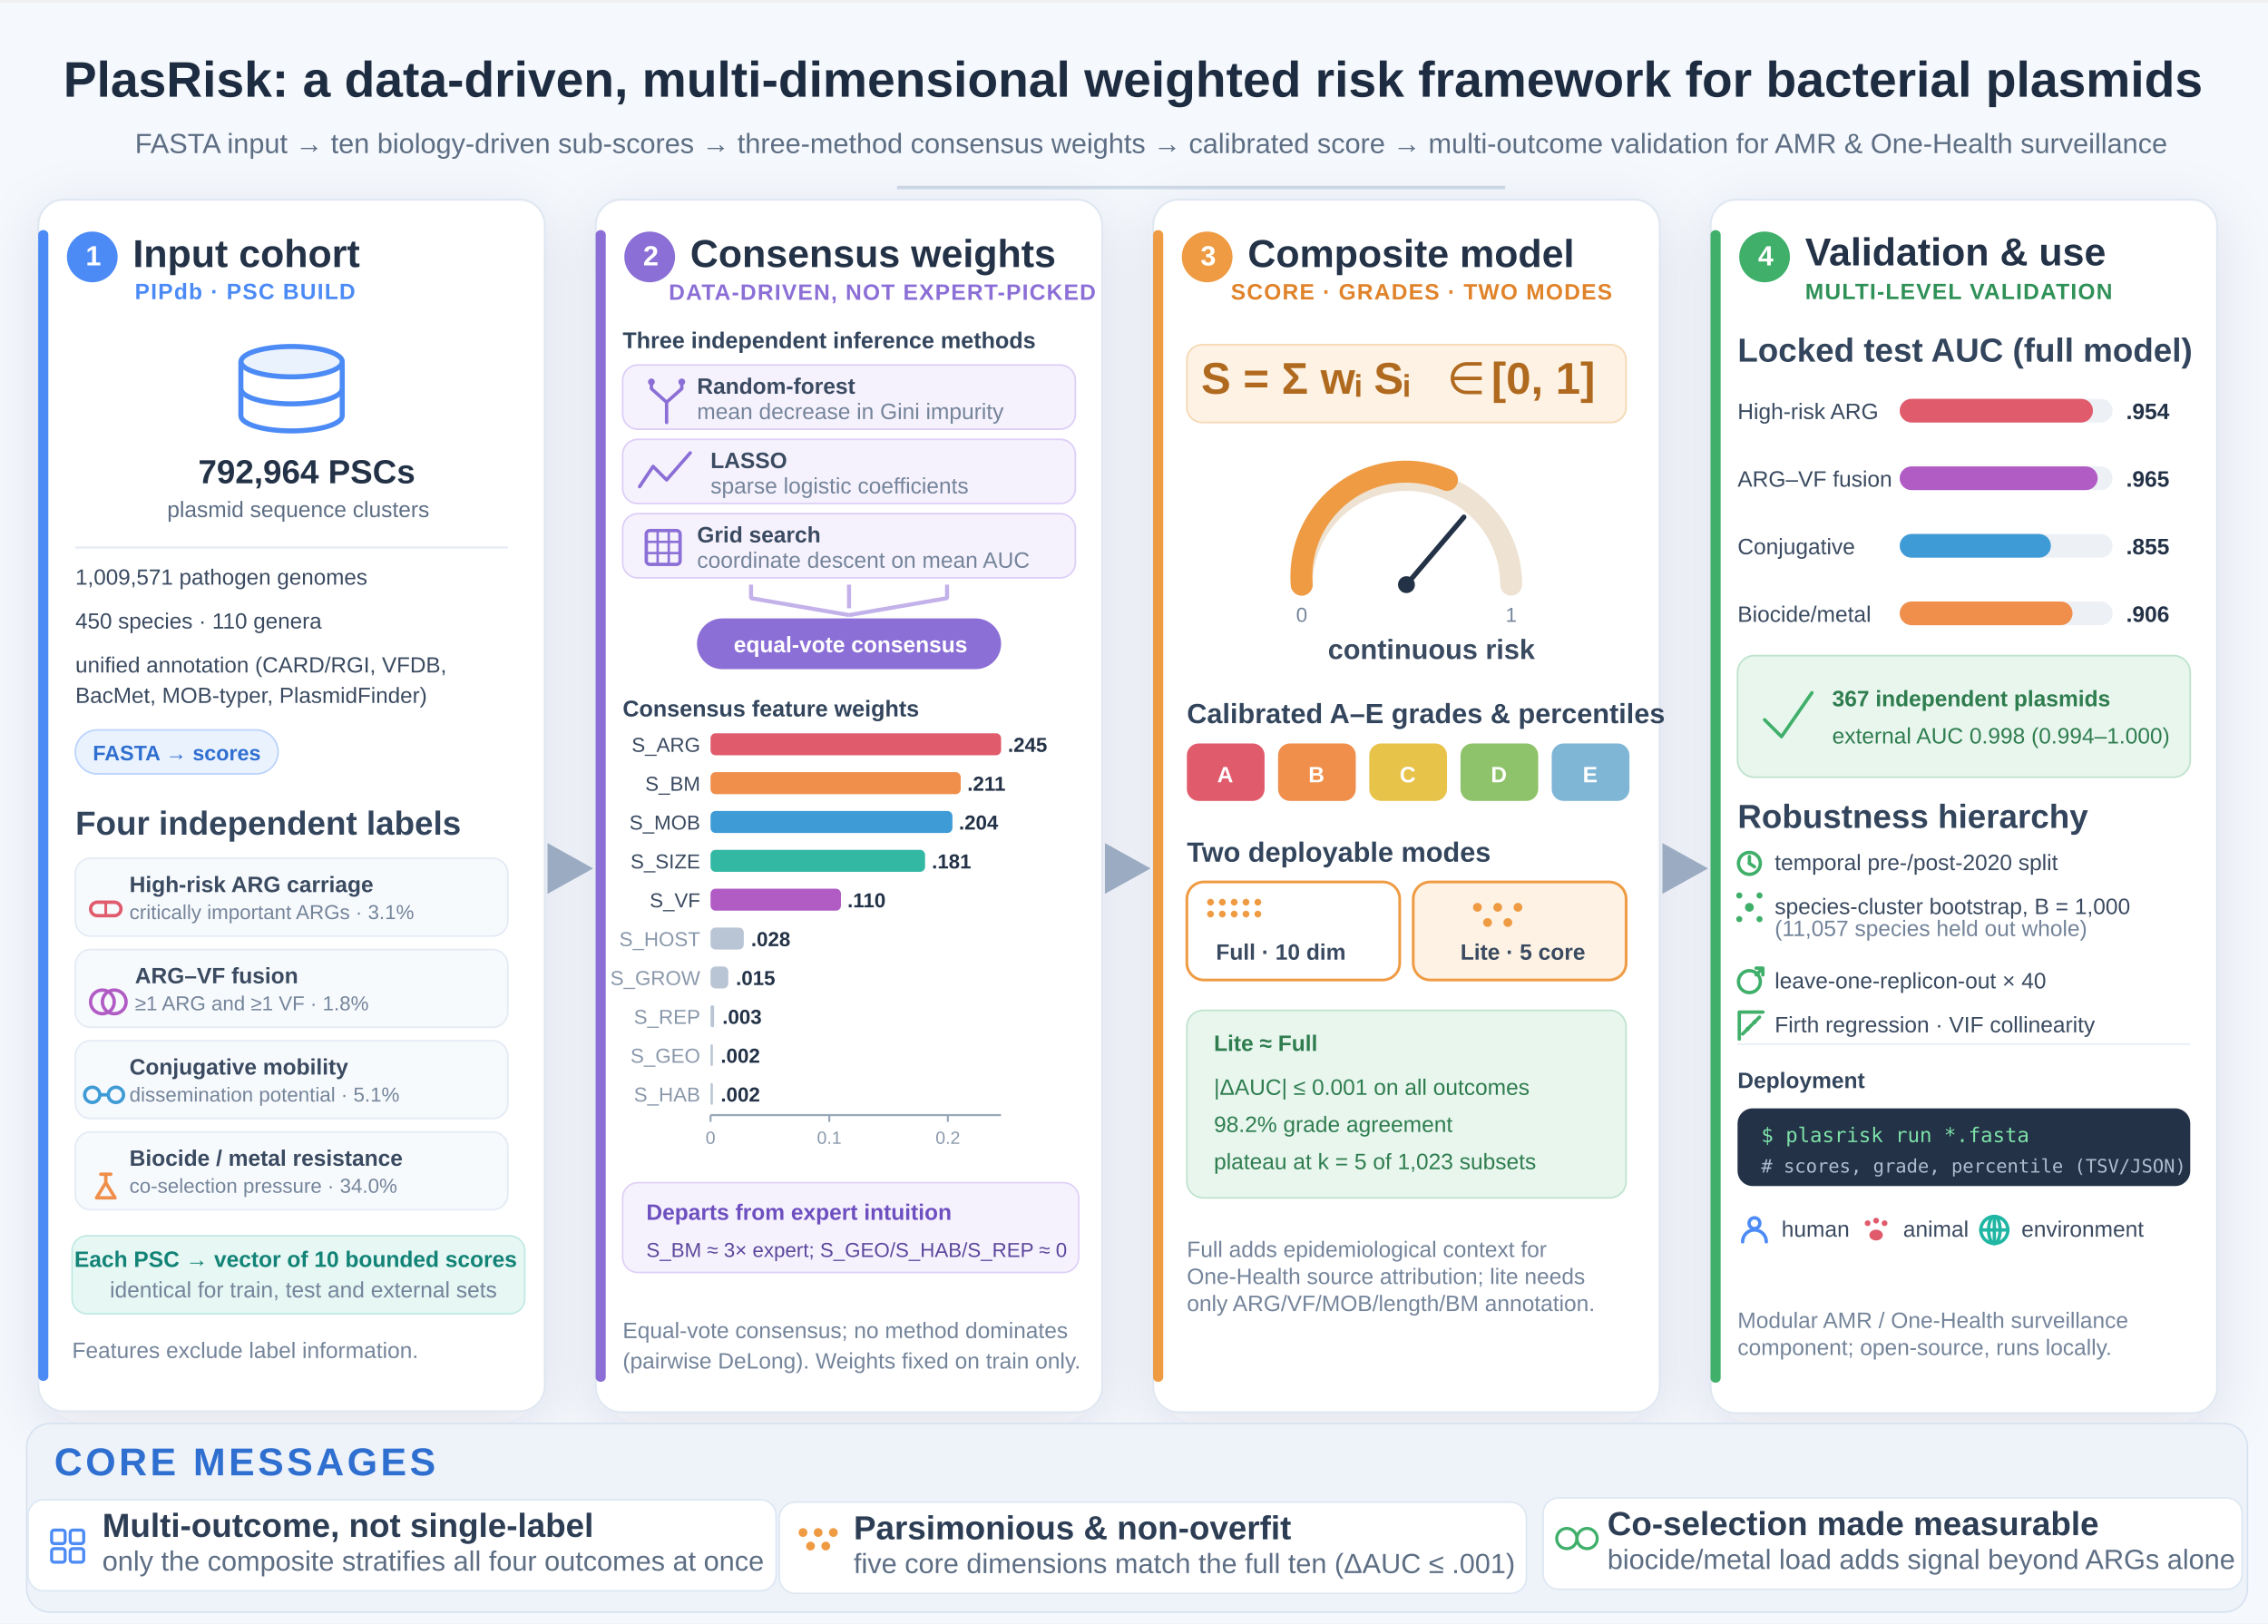
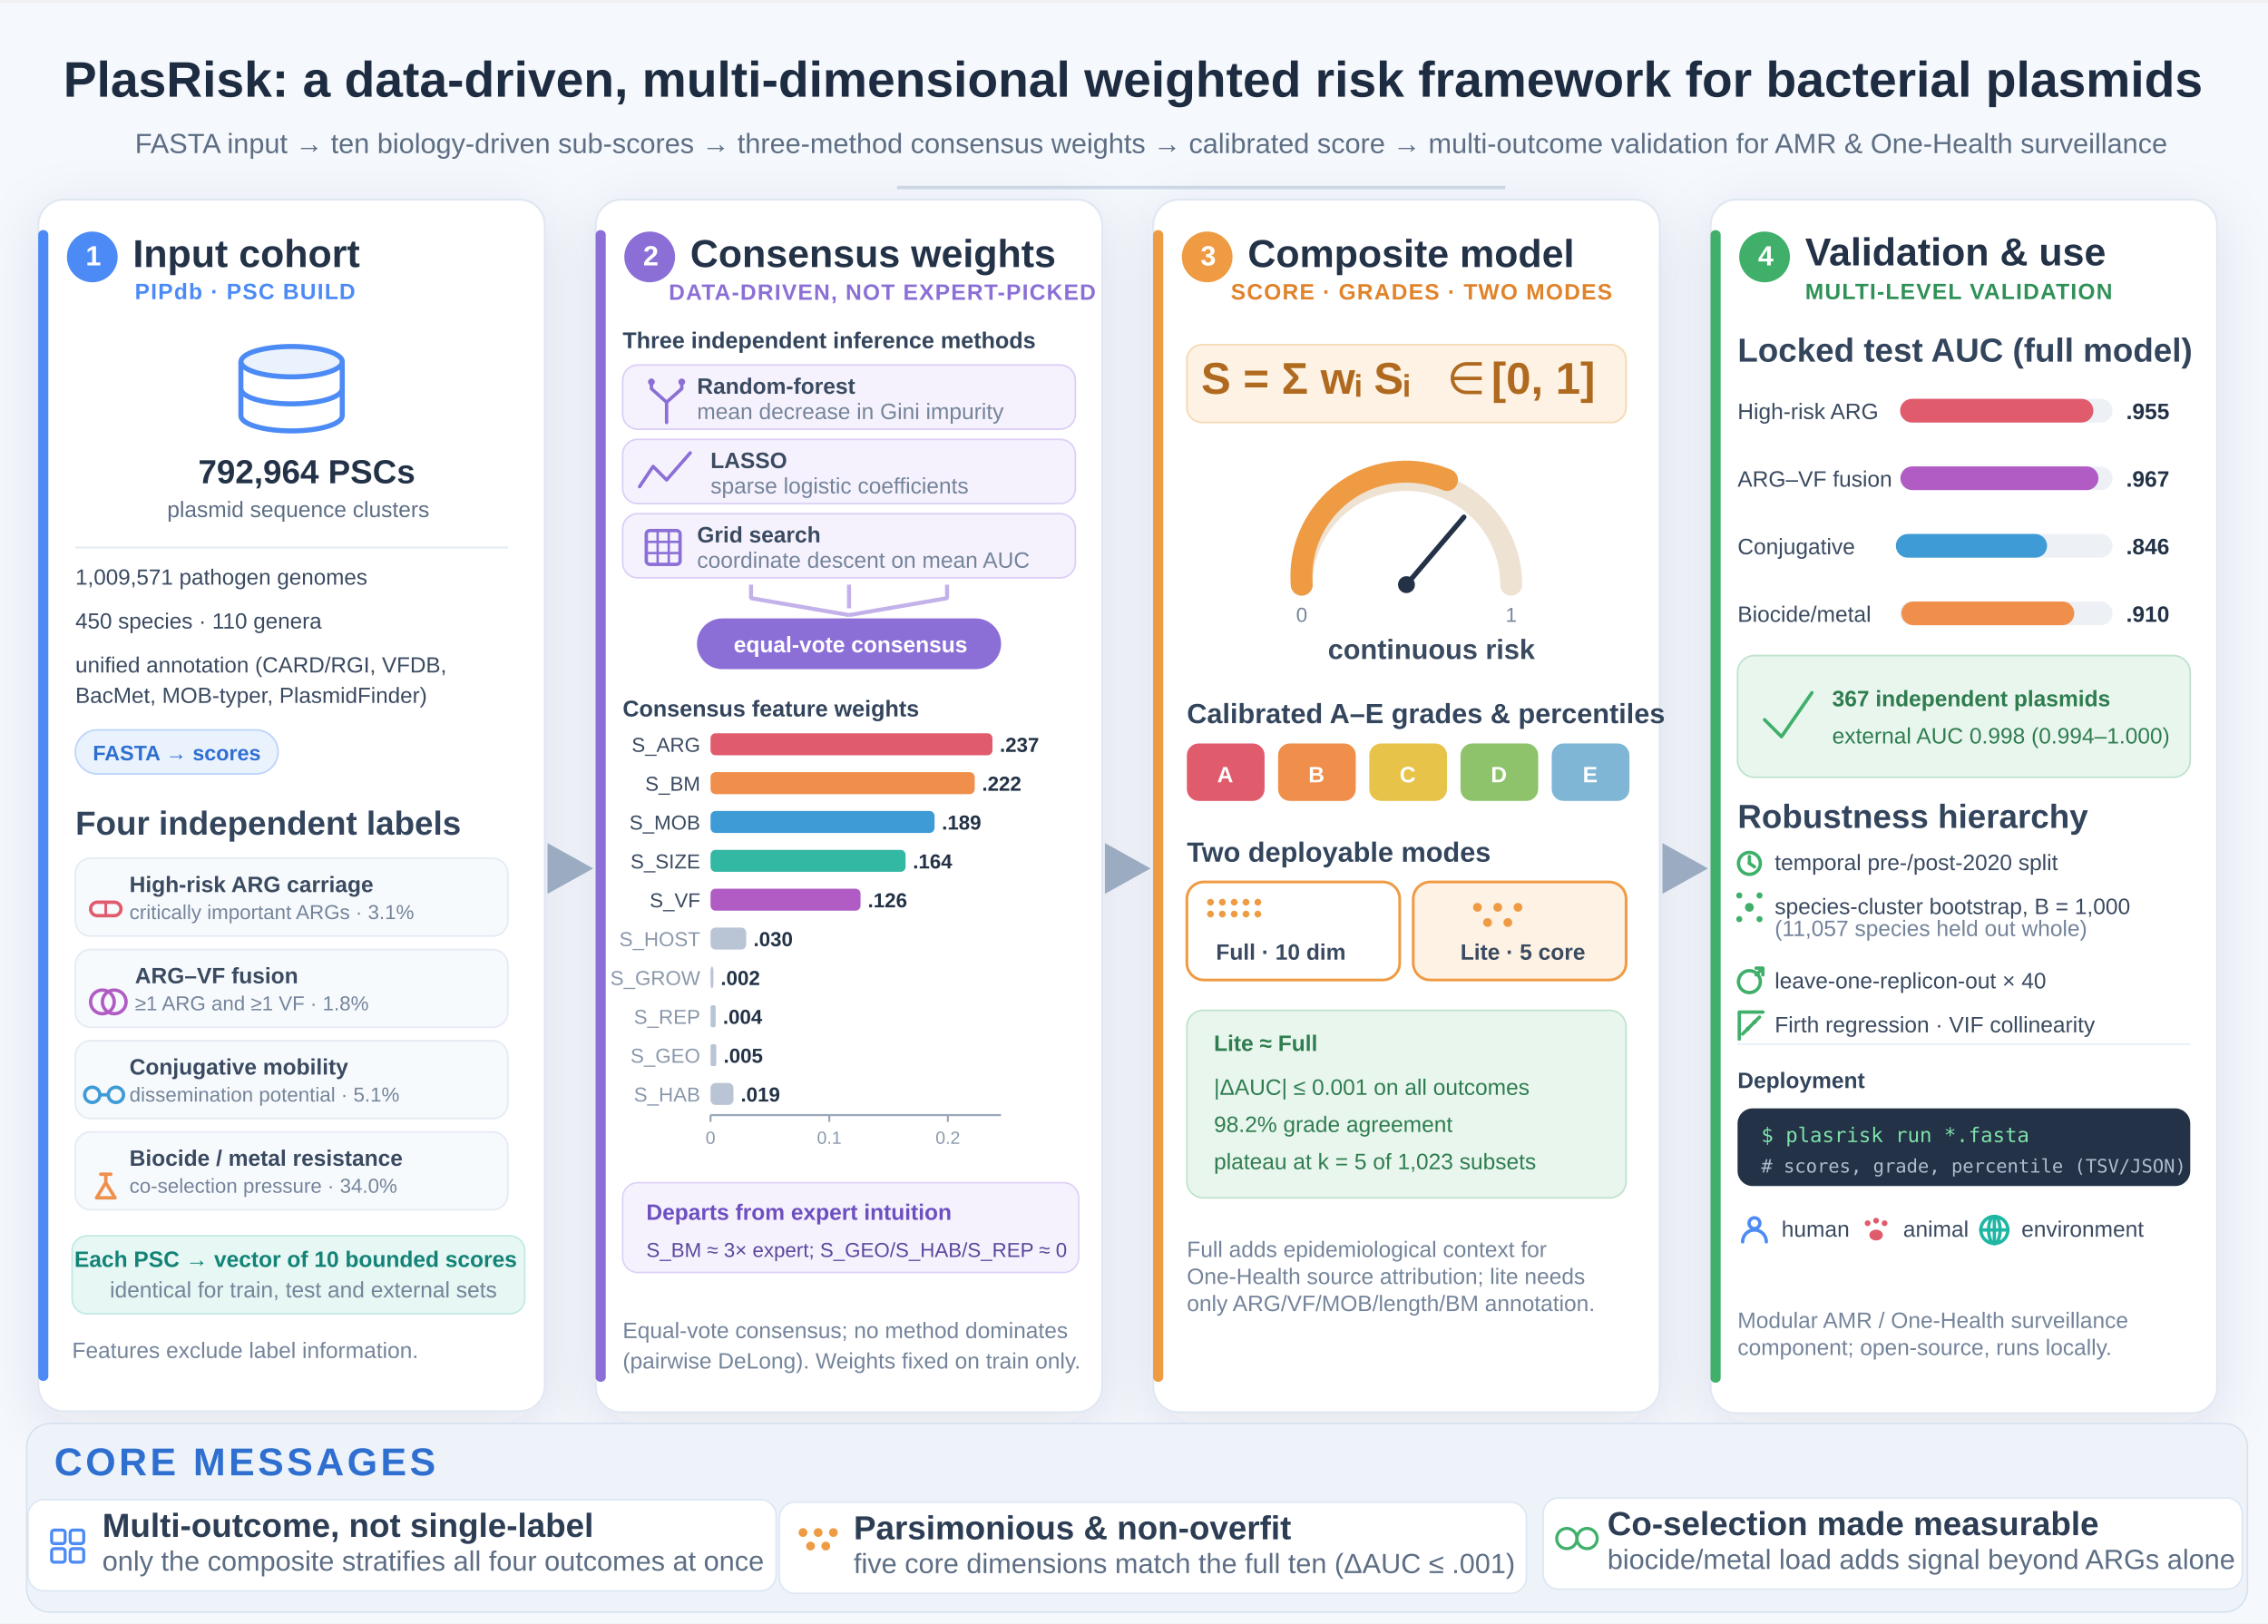
<svg xmlns="http://www.w3.org/2000/svg" id="_图层_1" data-name="图层_1" version="1.1" viewBox="0 0 407.77 291.87">
  <defs>
    <style>
      .st0, .st1, .st2, .st3, .st4, .st5, .st6, .st7, .st8, .st9, .st10, .st11, .st12, .st13, .st14, .st15, .st16, .st17, .st18, .st19, .st20, .st21, .st22, .st23, .st24, .st25, .st26, .st27, .st28, .st29, .st30, .st31, .st32, .st33, .st34, .st35, .st36 {
        isolation: isolate;
      }

      .st0, .st2, .st3, .st5, .st7, .st8, .st11, .st24, .st28, .st34, .st36 {
        font-family: ArialMT, Arial;
      }

      .st0, .st2, .st3, .st5, .st25, .st29 {
        font-size: 3.64px;
      }

      .st0, .st8, .st15, .st33, .st34 {
        fill: #3a4a60;
      }

      .st37, .st38, .st39, .st40, .st41, .st42, .st43, .st44, .st45, .st46, .st47, .st48, .st49, .st50, .st51, .st52, .st53, .st54, .st55, .st56, .st57, .st58, .st59, .st60, .st61, .st62, .st63, .st64, .st65, .st66, .st67, .st68 {
        stroke-miterlimit: 1.21;
      }

      .st37, .st38, .st39, .st41, .st42, .st46, .st69, .st70, .st48, .st71, .st72, .st51, .st73, .st52, .st74, .st75, .st53, .st55, .st56, .st58, .st59, .st61, .st62, .st76, .st77, .st64 {
        fill: none;
      }

      .st37, .st51 {
        stroke-width: .55px;
      }

      .st37, .st75 {
        stroke: #3faf6a;
      }

      .st1 {
        fill: #6d4fc0;
      }

      .st1, .st4, .st6, .st9, .st10, .st12, .st13, .st15, .st16, .st17, .st18, .st19, .st20, .st21, .st22, .st23, .st25, .st26, .st30, .st31, .st32, .st33, .st35, .st78 {
        font-family: Arial-BoldMT, Arial;
        font-weight: 700;
      }

      .st1, .st4, .st7, .st9, .st10, .st11, .st13, .st15, .st17, .st18, .st21, .st23, .st32, .st34, .st36 {
        font-size: 4px;
      }

      .st79 {
        font-family: AdobeSongStd-Light-GBpc-EUC-H, 'Adobe Song Std';
        font-weight: 300;
      }

      .st38 {
        stroke-width: .4px;
      }

      .st38, .st56, .st62 {
        stroke: #e1e8f2;
      }

      .st80 {
        fill: #8fc36b;
      }

      .st2 {
        fill: #5b479c;
      }

      .st39 {
        stroke: #eee2d2;
      }

      .st39, .st69, .st71, .st72, .st73, .st74, .st75, .st53, .st55, .st76, .st77 {
        stroke-linecap: round;
      }

      .st39, .st55 {
        stroke-width: 3.95px;
      }

      .st40 {
        stroke-width: .29px;
      }

      .st40, .st44, .st81, .st50, .st23, .st30, .st67 {
        fill: #fff;
      }

      .st40, .st44, .st67 {
        stroke: #dde7f2;
      }

      .st41, .st69 {
        stroke: #8b6fd6;
      }

      .st41, .st61 {
        stroke-width: .43px;
      }

      .st82 {
        filter: url(#soft3);
      }

      .st83 {
        fill: #ef8f4b;
      }

      .st3, .st7 {
        fill: #74849a;
      }

      .st84 {
        filter: url(#soft1);
      }

      .st85, .st10 {
        fill: #8b6fd6;
      }

      .st4, .st6, .st86, .st20, .st25 {
        fill: #233247;
      }

      .st5, .st24 {
        fill: #8a98ab;
      }

      .st87 {
        filter: url(#soft2);
      }

      .st42 {
        stroke: #9aa7b8;
        stroke-width: .36px;
      }

      .st6, .st19, .st26 {
        font-size: 6px;
      }

      .st43, .st50, .st52 {
        stroke-width: .49px;
      }

      .st43, .st50, .st55 {
        stroke: #ef9b43;
      }

      .st43, .st66 {
        fill: #fdf2e4;
      }

      .st44 {
        stroke-width: .28px;
      }

      .st45 {
        fill: #f7fafd;
        stroke: #e4ebf4;
      }

      .st45, .st46, .st49, .st60, .st66, .st68 {
        stroke-width: .3px;
      }

      .st8 {
        font-size: 3.95px;
      }

      .st46, .st61 {
        stroke: #e9eef6;
      }

      .st69, .st71, .st72, .st73, .st74, .st75, .st59, .st76, .st77, .st64 {
        stroke-width: .61px;
      }

      .st69, .st71, .st72, .st73, .st74, .st75, .st76, .st77 {
        stroke-linejoin: round;
      }

      .st9, .st10 {
        letter-spacing: .05em;
      }

      .st9, .st88 {
        fill: #4c8bf5;
      }

      .st11, .st28 {
        fill: #5d6e84;
      }

      .st89 {
        fill: #b05cc4;
      }

      .st12 {
        font-size: 3.8px;
      }

      .st12, .st35 {
        fill: #2f6fd0;
      }

      .st13, .st36 {
        fill: #2f7d4f;
      }

      .st90 {
        fill: #33b8a4;
      }

      .st47 {
        fill: #eef3fa;
        stroke: #d6e1ef;
        stroke-width: .26px;
      }

      .st14 {
        fill: #b06a1f;
        font-size: 8px;
      }

      .st48, .st51, .st74, .st63 {
        stroke: #4c8bf5;
      }

      .st48, .st53, .st63 {
        stroke-width: .91px;
      }

      .st91 {
        fill: #9aabc2;
      }

      .st49, .st57 {
        fill: #f6f2fd;
        stroke: #ddcff7;
      }

      .st71 {
        stroke: #ef8f4b;
      }

      .st16 {
        font-size: 4.1px;
      }

      .st16, .st19, .st21, .st31 {
        fill: #33455c;
      }

      .st72 {
        stroke: #b05cc4;
      }

      .st17 {
        fill: #2f9157;
      }

      .st17, .st18 {
        letter-spacing: .05em;
      }

      .st18 {
        fill: #e0832a;
      }

      .st20, .st35 {
        font-size: 7px;
      }

      .st22 {
        fill: #1d2c40;
        font-size: 9px;
        letter-spacing: 0em;
      }

      .st73 {
        stroke: #1fb6a3;
      }

      .st52, .st77 {
        stroke: #e05b6c;
      }

      .st92 {
        filter: url(#soft);
      }

      .st53 {
        stroke: #233247;
      }

      .st54 {
        fill: #e6f7f4;
        stroke: #bfe8e1;
        stroke-width: .27px;
      }

      .st24 {
        font-size: 3.19px;
      }

      .st93 {
        fill: #ef9b43;
      }

      .st56 {
        stroke-width: .4px;
      }

      .st26 {
        fill: #2c3d54;
      }

      .st57 {
        stroke-width: .27px;
      }

      .st94 {
        fill: #e05b6c;
      }

      .st58 {
        stroke: #c3b1ea;
        stroke-width: .73px;
      }

      .st59, .st76 {
        stroke: #3f9bd6;
      }

      .st27 {
        fill: #aebccf;
        font-size: 3.34px;
      }

      .st27, .st29 {
        font-family: Consolas, Consolas;
      }

      .st60, .st65 {
        fill: #e8f6ee;
        stroke: #bfe3cd;
      }

      .st28, .st30, .st31, .st33 {
        font-size: 5px;
      }

      .st95 {
        fill: #3f9bd6;
      }

      .st62 {
        stroke-width: .4px;
      }

      .st96 {
        fill: #b9c5d4;
      }

      .st97 {
        fill: #3faf6a;
      }

      .st98 {
        fill: #edf1f6;
      }

      .st29 {
        fill: #7ee2a8;
      }

      .st99 {
        fill: #7fb6d6;
      }

      .st100 {
        fill: #e8c34a;
      }

      .st63, .st68 {
        fill: #eaf2fe;
      }

      .st64 {
        stroke: #cfdae8;
      }

      .st32 {
        fill: #128376;
      }

      .st101 {
        fill: #f5f8fc;
      }

      .st65 {
        stroke-width: .29px;
      }

      .st66 {
        stroke: #f6d9b4;
      }

      .st35 {
        letter-spacing: .08em;
      }

      .st67 {
        stroke-width: .29px;
      }

      .st68 {
        stroke: #bcd4fb;
      }
    </style>
    <filter id="soft" x="-20%" y="-20%" width="140%" height="140%">
      <feDropShadow dx="0" dy="2.4" flood-color="#2b4060" flood-opacity="0.10" stdDeviation="5" />
    </filter>
    <filter id="soft1" data-name="soft" x="-20%" y="-20%" width="140%" height="140%">
      <feDropShadow dx="0" dy="2.4" flood-color="#2b4060" flood-opacity="0.10" stdDeviation="5" />
    </filter>
    <filter id="soft2" data-name="soft" x="-20%" y="-20%" width="140%" height="140%">
      <feDropShadow dx="0" dy="2.4" flood-color="#2b4060" flood-opacity="0.10" stdDeviation="5" />
    </filter>
    <filter id="soft3" data-name="soft" x="-20%" y="-20%" width="140%" height="140%">
      <feDropShadow dx="0" dy="2.4" flood-color="#2b4060" flood-opacity="0.10" stdDeviation="5" />
    </filter>
  </defs>
  <rect class="st101" x="-.05" y=".51" width="407.82" height="291.36" />
  <g id="header">
    <text class="st22" transform="translate(11.38 17.39)">
      <tspan x="0" y="0">PlasRisk: a data-driven, multi-dimensional weighted risk framework for bacterial plasmids</tspan>
    </text>
    <text class="st28" transform="translate(24.27 27.52)">
      <tspan x="0" y="0">FASTA input → ten biology-driven sub-scores → three-method consensus weights → calibrated score → multi-outcome validation for AMR &amp; One-Health surveillance</tspan>
    </text>
    <line class="st64" x1="161.29" y1="33.71" x2="270.62" y2="33.71" />
  </g>
  <g id="card1-input">
    <g class="st92">
      <rect class="st81" x="6.87" y="35.86" width="91.11" height="217.89" rx="4.62" ry="4.62" />
      <rect class="st56" x="6.87" y="35.86" width="91.11" height="217.89" rx="4.62" ry="4.62" />
    </g>
    <path class="st88" d="M7.78,41.36h0c.5,0,.91.37.91.83v205.24c0,.46-.41.83-.91.83h0c-.5,0-.91-.37-.91-.83V42.19c0-.46.41-.83.91-.83Z" />
    <circle class="st88" cx="16.59" cy="46.19" r="4.56" />
    <text class="st30" transform="translate(15.4 47.71)">
      <tspan x="0" y="0">1</tspan>
    </text>
    <text class="st20" transform="translate(23.88 48.01)">
      <tspan x="0" y="0">Input cohort</tspan>
    </text>
    <text class="st9" transform="translate(24.24 53.78)">
      <tspan x="0" y="0">PIPdb · PSC BUILD</tspan>
    </text>
    <g>
      <ellipse class="st63" cx="52.43" cy="65.02" rx="9.11" ry="2.73" />
      <path class="st48" d="M43.31,65.02v9.72c0,1.51,4.08,2.73,9.11,2.73s9.11-1.22,9.11-2.73v-9.72" />
      <path class="st48" d="M43.31,69.88c0,1.51,4.08,2.73,9.11,2.73s9.11-1.22,9.11-2.73" />
    </g>
    <text class="st6" transform="translate(35.63 86.88)">
      <tspan x="0" y="0">792,964 PSCs</tspan>
    </text>
    <text class="st11" transform="translate(30.06 92.96)">
      <tspan x="0" y="0">plasmid sequence clusters</tspan>
    </text>
    <line class="st61" x1="13.55" y1="98.42" x2="91.3" y2="98.42" />
    <g>
      <text class="st8" transform="translate(13.55 105.11)">
        <tspan x="0" y="0">1,009,571 pathogen genomes</tspan>
      </text>
      <text class="st8" transform="translate(13.55 113)">
        <tspan x="0" y="0">450 species · 110 genera</tspan>
      </text>
      <text class="st8" transform="translate(13.55 120.9)">
        <tspan x="0" y="0">unified annotation (CARD/RGI, VFDB,</tspan>
      </text>
      <text class="st8" transform="translate(13.55 126.37)">
        <tspan x="0" y="0">BacMet, MOB-typer, PlasmidFinder)</tspan>
      </text>
    </g>
    <path class="st68" d="M17.5,131.23h28.55c2.18,0,3.95,1.77,3.95,3.95h0c0,2.18-1.77,3.95-3.95,3.95h-28.55c-2.18,0-3.95-1.77-3.95-3.95h0c0-2.18,1.77-3.95,3.95-3.95Z" />
    <text class="st12" transform="translate(16.69 136.69)">
      <tspan x="0" y="0">FASTA → scores</tspan>
    </text>
    <text class="st19" transform="translate(13.55 150.06)">
      <tspan x="0" y="0">Four independent labels</tspan>
    </text>
    <g id="labels">
      <g>
        <rect class="st45" x="13.55" y="154.31" width="77.75" height="13.97" rx="2.73" ry="2.73" />
        <g>
          <path class="st77" d="M17.5,162.2h3.04c.67,0,1.21.54,1.21,1.21h0c0,.67-.54,1.21-1.21,1.21h-3.04c-.67,0-1.21-.54-1.21-1.21h0c0-.67.54-1.21,1.21-1.21Z" />
          <line class="st52" x1="19.02" y1="162.2" x2="19.02" y2="164.63" />
        </g>
        <text class="st15" transform="translate(23.27 160.38)">
          <tspan x="0" y="0">High-risk ARG carriage</tspan>
        </text>
        <text class="st3" transform="translate(23.27 165.24)">
          <tspan x="0" y="0">critically important ARGs · 3.1%</tspan>
        </text>
      </g>
      <g>
        <rect class="st45" x="13.55" y="170.71" width="77.75" height="13.97" rx="2.73" ry="2.73" />
        <g>
          <circle class="st72" cx="18.41" cy="180.12" r="2.13" />
          <circle class="st72" cx="20.54" cy="180.12" r="2.13" />
        </g>
        <text class="st15" transform="translate(24.27 176.78)">
          <tspan x="0" y="0">ARG–VF fusion</tspan>
        </text>
        <text class="st3" transform="translate(24.27 181.64)">
          <tspan x="0" y="0">≥1 ARG and ≥1 VF · 1.8%</tspan>
        </text>
      </g>
      <g>
        <rect class="st45" x="13.55" y="187.11" width="77.75" height="13.97" rx="2.73" ry="2.73" />
        <g>
          <circle class="st76" cx="16.59" cy="196.83" r="1.37" />
          <circle class="st76" cx="20.84" cy="196.83" r="1.37" />
          <line class="st59" x1="17.95" y1="196.83" x2="19.47" y2="196.83" />
        </g>
        <text class="st15" transform="translate(23.27 193.18)">
          <tspan x="0" y="0">Conjugative mobility</tspan>
        </text>
        <text class="st3" transform="translate(23.27 198.04)">
          <tspan x="0" y="0">dissemination potential · 5.1%</tspan>
        </text>
      </g>
      <g>
        <rect class="st45" x="13.55" y="203.51" width="77.75" height="13.97" rx="2.73" ry="2.73" />
        <path class="st71" d="M18.11,211.1h1.82M19.02,211.1v1.52l-1.67,2.73h3.34l-1.67-2.73v-1.52" />
        <text class="st15" transform="translate(23.27 209.58)">
          <tspan x="0" y="0">Biocide / metal resistance</tspan>
        </text>
        <text class="st3" transform="translate(23.27 214.44)">
          <tspan x="0" y="0">co-selection pressure · 34.0%</tspan>
        </text>
      </g>
    </g>
    <text class="st7" transform="translate(12.96 244.14)">
      <tspan x="0" y="0">Features exclude label information.</tspan>
    </text>
  </g>
  <g>
    <rect class="st54" x="12.96" y="222.17" width="81.39" height="14.03" rx="2.71" ry="2.71" />
    <text class="st32" transform="translate(13.37 227.76)">
      <tspan x="0" y="0">Each PSC → vector of 10 bounded scores</tspan>
    </text>
    <text class="st7" transform="translate(19.75 233.25)">
      <tspan x="0" y="0">identical for train, test and external sets</tspan>
    </text>
  </g>
  <g id="card3-weights">
    <g class="st84">
      <rect class="st81" x="107.09" y="35.86" width="91.11" height="218.06" rx="4.63" ry="4.63" />
      <rect class="st62" x="107.09" y="35.86" width="91.11" height="218.06" rx="4.63" ry="4.63" />
    </g>
    <path class="st85" d="M108,41.37h0c.5,0,.91.37.91.83v205.4c0,.46-.41.83-.91.83h0c-.5,0-.91-.37-.91-.83V42.19c0-.46.41-.83.91-.83Z" />
    <circle class="st85" cx="116.81" cy="46.19" r="4.56" />
    <text class="st30" transform="translate(115.63 47.71)">
      <tspan x="0" y="0">2</tspan>
    </text>
    <text class="st20" transform="translate(124.1 48.01)">
      <tspan x="0" y="0">Consensus weights</tspan>
    </text>
    <text class="st10" transform="translate(120.24 53.9)">
      <tspan x="0" y="0">DATA-DRIVEN, NOT EXPERT-PICKED</tspan>
    </text>
    <text class="st16" transform="translate(111.95 62.59)">
      <tspan x="0" y="0">Three independent inference methods</tspan>
    </text>
    <g id="methods">
      <g>
        <rect class="st49" x="111.95" y="65.62" width="81.39" height="11.54" rx="2.73" ry="2.73" />
        <g>
          <path class="st69" d="M119.85,75.95v-3.64M119.85,72.31l-2.73-2.43M119.85,72.31l2.73-2.43M117.12,69.88v-1.21M122.58,69.88v-1.21" />
          <circle class="st85" cx="117.12" cy="68.66" r=".61" />
          <circle class="st85" cx="122.58" cy="68.66" r=".61" />
        </g>
        <text class="st15" transform="translate(125.32 70.79)">
          <tspan x="0" y="0">Random-forest</tspan>
        </text>
        <text class="st7" transform="translate(125.32 75.34)">
          <tspan x="0" y="0">mean decrease in Gini impurity</tspan>
        </text>
      </g>
      <g>
        <rect class="st49" x="111.95" y="78.99" width="81.39" height="11.54" rx="2.73" ry="2.73" />
        <path class="st69" d="M114.99,87.49l2.43-3.64,2.43,2.43,4.25-4.86" />
        <text class="st15" transform="translate(127.75 84.15)">
          <tspan x="0" y="0">LASSO</tspan>
        </text>
        <text class="st7" transform="translate(127.75 88.71)">
          <tspan x="0" y="0">sparse logistic coefficients</tspan>
        </text>
      </g>
      <g>
        <rect class="st49" x="111.95" y="92.35" width="81.39" height="11.54" rx="2.73" ry="2.73" />
        <g>
          <rect class="st69" x="116.2" y="95.39" width="6.07" height="6.07" rx=".61" ry=".61" />
          <line class="st41" x1="118.24" y1="95.39" x2="118.24" y2="101.46" />
          <line class="st41" x1="120.24" y1="95.39" x2="120.24" y2="101.46" />
          <line class="st41" x1="116.2" y1="97.42" x2="122.28" y2="97.42" />
          <line class="st41" x1="116.2" y1="99.43" x2="122.28" y2="99.43" />
        </g>
        <text class="st15" transform="translate(125.32 97.51)">
          <tspan x="0" y="0">Grid search</tspan>
        </text>
        <text class="st7" transform="translate(125.32 102.07)">
          <tspan x="0" y="0">coordinate descent on mean AUC</tspan>
        </text>
      </g>
    </g>
    <path class="st58" d="M152.65,105.11v4.25M135.03,105.11v2.43l17.62,3.04M170.27,105.11v2.43l-17.62,3.04" />
    <path class="st85" d="M129.87,111.18h45.56c2.52,0,4.56,2.04,4.56,4.56h0c0,2.52-2.04,4.56-4.56,4.56h-45.56c-2.52,0-4.56-2.04-4.56-4.56h0c0-2.52,2.04-4.56,4.56-4.56Z" />
    <text class="st23" transform="translate(131.92 117.26)">
      <tspan x="0" y="0">equal-vote consensus</tspan>
    </text>
    <text class="st16" transform="translate(111.95 128.8)">
      <tspan x="0" y="0">Consensus feature weights</tspan>
    </text>
    <g id="weight-bars">
      <g>
        <text class="st0" transform="translate(113.57 135.17)">
          <tspan x="0" y="0">S_ARG</tspan>
        </text>
-         <rect class="st94" x="127.75" y="131.83" width="52.24" height="3.95" rx=".91" ry=".91" />
-         <text class="st25" transform="translate(181.2 135.17)">
-           <tspan x="0" y="0">.245</tspan>
+         <rect class="st94" x="127.75" y="131.83" width="50.69" height="3.95" rx=".91" ry=".91" />
+         <text class="st25" transform="translate(179.74 135.17)">
+           <tspan x="0" y="0">.237</tspan>
        </text>
      </g>
      <g>
        <text class="st0" transform="translate(116 142.16)">
          <tspan x="0" y="0">S_BM</tspan>
        </text>
-         <rect class="st83" x="127.75" y="138.82" width="44.98" height="3.95" rx=".91" ry=".91" />
-         <text class="st25" transform="translate(173.91 142.16)">
-           <tspan x="0" y="0">.211</tspan>
+         <rect class="st83" x="127.75" y="138.82" width="47.5" height="3.95" rx=".91" ry=".91" />
+         <text class="st25" transform="translate(176.55 142.16)">
+           <tspan x="0" y="0">.222</tspan>
        </text>
      </g>
      <g>
        <text class="st0" transform="translate(113.16 149.14)">
          <tspan x="0" y="0">S_MOB</tspan>
        </text>
-         <rect class="st95" x="127.75" y="145.8" width="43.49" height="3.95" rx=".91" ry=".91" />
-         <text class="st25" transform="translate(172.39 149.14)">
-           <tspan x="0" y="0">.204</tspan>
+         <rect class="st95" x="127.75" y="145.8" width="40.28" height="3.95" rx=".91" ry=".91" />
+         <text class="st25" transform="translate(169.33 149.14)">
+           <tspan x="0" y="0">.189</tspan>
        </text>
      </g>
      <g>
        <text class="st0" transform="translate(113.36 156.13)">
          <tspan x="0" y="0">S_SIZE</tspan>
        </text>
-         <rect class="st90" x="127.75" y="152.79" width="38.57" height="3.95" rx=".91" ry=".91" />
-         <text class="st25" transform="translate(167.53 156.13)">
-           <tspan x="0" y="0">.181</tspan>
+         <rect class="st90" x="127.75" y="152.79" width="35.07" height="3.95" rx=".91" ry=".91" />
+         <text class="st25" transform="translate(164.12 156.13)">
+           <tspan x="0" y="0">.164</tspan>
        </text>
      </g>
      <g>
        <text class="st0" transform="translate(116.81 163.12)">
          <tspan x="0" y="0">S_VF</tspan>
        </text>
-         <rect class="st89" x="127.75" y="159.77" width="23.45" height="3.95" rx=".91" ry=".91" />
-         <text class="st25" transform="translate(152.35 163.12)">
-           <tspan x="0" y="0">.110</tspan>
+         <rect class="st89" x="127.75" y="159.77" width="26.97" height="3.95" rx=".91" ry=".91" />
+         <text class="st25" transform="translate(156.02 163.12)">
+           <tspan x="0" y="0">.126</tspan>
        </text>
      </g>
      <g>
        <text class="st5" transform="translate(111.34 170.1)">
          <tspan x="0" y="0">S_HOST</tspan>
        </text>
-         <rect class="st96" x="127.75" y="166.76" width="5.98" height="3.95" rx=".91" ry=".91" />
-         <text class="st25" transform="translate(135.03 170.1)">
-           <tspan x="0" y="0">.028</tspan>
+         <rect class="st96" x="127.75" y="166.76" width="6.41" height="3.95" rx=".91" ry=".91" />
+         <text class="st25" transform="translate(135.46 170.1)">
+           <tspan x="0" y="0">.030</tspan>
        </text>
      </g>
      <g>
        <text class="st5" transform="translate(109.72 177.09)">
          <tspan x="0" y="0">S_GROW</tspan>
        </text>
-         <rect class="st96" x="127.75" y="173.75" width="3.19" height="3.95" rx=".91" ry=".91" />
-         <text class="st25" transform="translate(132.3 177.09)">
-           <tspan x="0" y="0">.015</tspan>
+         <rect class="st96" x="127.75" y="173.75" width="0.52" height="3.95" rx=".91" ry=".91" />
+         <text class="st25" transform="translate(129.57 177.09)">
+           <tspan x="0" y="0">.002</tspan>
        </text>
      </g>
      <g>
        <text class="st5" transform="translate(113.97 184.07)">
          <tspan x="0" y="0">S_REP</tspan>
        </text>
-         <rect class="st96" x="127.75" y="180.73" width=".64" height="3.95" rx=".3" ry=".3" />
-         <text class="st25" transform="translate(129.87 184.07)">
-           <tspan x="0" y="0">.003</tspan>
+         <rect class="st96" x="127.75" y="180.73" width="0.92" height="3.95" rx=".3" ry=".3" />
+         <text class="st25" transform="translate(129.97 184.07)">
+           <tspan x="0" y="0">.004</tspan>
        </text>
      </g>
      <g>
        <text class="st5" transform="translate(113.36 191.06)">
          <tspan x="0" y="0">S_GEO</tspan>
        </text>
-         <path class="st96" d="M127.96,187.72h0c.12,0,.21.14.21.3v3.34c0,.17-.1.3-.21.3h0c-.12,0-.21-.14-.21-.3v-3.34c0-.17.1-.3.21-.3Z" />
-         <text class="st25" transform="translate(129.57 191.06)">
-           <tspan x="0" y="0">.002</tspan>
+         <rect class="st96" x="127.75" y="187.72" width="1.03" height="3.94" rx=".3" ry=".3" />
+         <text class="st25" transform="translate(130.08 191.06)">
+           <tspan x="0" y="0">.005</tspan>
        </text>
      </g>
      <g>
        <text class="st5" transform="translate(113.97 198.04)">
          <tspan x="0" y="0">S_HAB</tspan>
        </text>
-         <path class="st96" d="M127.96,194.7h0c.12,0,.21.14.21.3v3.34c0,.17-.1.3-.21.3h0c-.12,0-.21-.14-.21-.3v-3.34c0-.17.1-.3.21-.3Z" />
-         <text class="st25" transform="translate(129.57 198.04)">
-           <tspan x="0" y="0">.002</tspan>
+         <rect class="st96" x="127.75" y="194.7" width="4.12" height="3.94" rx=".91" ry=".91" />
+         <text class="st25" transform="translate(133.17 198.04)">
+           <tspan x="0" y="0">.019</tspan>
        </text>
      </g>
      <line class="st42" x1="127.75" y1="200.47" x2="179.98" y2="200.47" />
      <line class="st42" x1="127.75" y1="200.47" x2="127.75" y2="201.69" />
      <line class="st42" x1="149.1" y1="200.47" x2="149.1" y2="201.69" />
      <line class="st42" x1="170.42" y1="200.47" x2="170.42" y2="201.69" />
      <text class="st24" transform="translate(126.86 205.64)">
        <tspan x="0" y="0">0</tspan>
      </text>
      <text class="st24" transform="translate(146.88 205.64)">
        <tspan x="0" y="0">0.1</tspan>
      </text>
      <text class="st24" transform="translate(168.2 205.64)">
        <tspan x="0" y="0">0.2</tspan>
      </text>
    </g>
    <rect class="st57" x="111.95" y="212.62" width="81.99" height="16.15" rx="2.74" ry="2.74" />
    <g>
      <text class="st1" transform="translate(116.2 219.3)">
        <tspan x="0" y="0">Departs from expert intuition</tspan>
      </text>
      <text class="st2" transform="translate(116.2 225.98)">
        <tspan x="0" y="0">S_BM ≈ 3× expert; S_GEO/S_HAB/S_REP ≈ 0</tspan>
      </text>
    </g>
    <text class="st7" transform="translate(111.95 240.56)">
      <tspan x="0" y="0">Equal-vote consensus; no method dominates</tspan>
    </text>
    <text class="st7" transform="translate(111.95 246.03)">
      <tspan x="0" y="0">(pairwise DeLong). Weights fixed on train only.</tspan>
    </text>
  </g>
  <g id="card4-model">
    <g class="st87">
      <rect class="st81" x="207.32" y="35.86" width="91.11" height="218.06" rx="4.63" ry="4.63" />
      <rect class="st62" x="207.32" y="35.86" width="91.11" height="218.06" rx="4.63" ry="4.63" />
    </g>
    <path class="st93" d="M208.23,41.37h0c.5,0,.91.37.91.83v205.4c0,.46-.41.83-.91.83h0c-.5,0-.91-.37-.91-.83V42.19c0-.46.41-.83.91-.83Z" />
    <circle class="st93" cx="217.04" cy="46.19" r="4.56" />
    <text class="st30" transform="translate(215.85 47.71)">
      <tspan x="0" y="0">3</tspan>
    </text>
    <text class="st20" transform="translate(224.33 48.01)">
      <tspan x="0" y="0">Composite model</tspan>
    </text>
    <text class="st18" transform="translate(221.29 53.84)">
      <tspan x="0" y="0">SCORE · GRADES · TWO MODES</tspan>
    </text>
    <rect class="st66" x="213.39" y="61.98" width="78.97" height="13.97" rx="2.73" ry="2.73" />
    <text class="st14" transform="translate(215.95 70.79)">
      <tspan class="st78" x="0" y="0">S = Σ wᵢ Sᵢ  </tspan>
      <tspan class="st79" x="44.18" y="0">∈</tspan>
      <tspan class="st78" x="52.18" y="0">  [0, 1]</tspan>
    </text>
    <g id="gauge">
      <path class="st39" d="M234.04,105.11c0-10.4,8.43-18.83,18.83-18.83s18.83,8.43,18.83,18.83" />
      <path class="st55" d="M234.04,105.11c-.82-10.37,6.91-19.44,17.28-20.26,3.02-.24,6.05.25,8.84,1.43" />
      <line class="st53" x1="252.87" y1="105.11" x2="263.2" y2="92.96" />
      <circle class="st86" cx="252.87" cy="105.11" r="1.52" />
      <text class="st3" transform="translate(233.03 111.79)">
        <tspan x="0" y="0">0</tspan>
      </text>
      <text class="st3" transform="translate(270.69 111.79)">
        <tspan x="0" y="0">1</tspan>
      </text>
      <text class="st33" transform="translate(238.74 118.47)">
        <tspan x="0" y="0">continuous risk</tspan>
      </text>
    </g>
    <text class="st31" transform="translate(213.39 130.01)">
      <tspan x="0" y="0">Calibrated A–E grades &amp; percentiles</tspan>
    </text>
    <g id="grades">
      <rect class="st94" x="213.39" y="133.66" width="13.97" height="10.33" rx="2.13" ry="2.13" />
      <text class="st23" transform="translate(218.84 140.64)">
        <tspan x="0" y="0">A</tspan>
      </text>
      <rect class="st83" x="229.79" y="133.66" width="13.97" height="10.33" rx="2.13" ry="2.13" />
      <text class="st23" transform="translate(235.24 140.64)">
        <tspan x="0" y="0">B</tspan>
      </text>
      <rect class="st100" x="246.19" y="133.66" width="13.97" height="10.33" rx="2.13" ry="2.13" />
      <text class="st23" transform="translate(251.64 140.64)">
        <tspan x="0" y="0">C</tspan>
      </text>
      <rect class="st80" x="262.59" y="133.66" width="13.97" height="10.33" rx="2.13" ry="2.13" />
      <text class="st23" transform="translate(268.04 140.64)">
        <tspan x="0" y="0">D</tspan>
      </text>
      <rect class="st99" x="278.99" y="133.66" width="13.97" height="10.33" rx="2.13" ry="2.13" />
      <text class="st23" transform="translate(284.56 140.64)">
        <tspan x="0" y="0">E</tspan>
      </text>
    </g>
    <text class="st31" transform="translate(213.39 154.92)">
      <tspan x="0" y="0">Two deployable modes</tspan>
    </text>
    <g id="modes">
      <rect class="st50" x="213.39" y="158.56" width="38.27" height="17.62" rx="3.04" ry="3.04" />
      <g>
        <circle class="st93" cx="217.64" cy="162.2" r=".61" />
        <circle class="st93" cx="219.77" cy="162.2" r=".61" />
        <circle class="st93" cx="221.9" cy="162.2" r=".61" />
        <circle class="st93" cx="224.02" cy="162.2" r=".61" />
        <circle class="st93" cx="226.15" cy="162.2" r=".61" />
        <circle class="st93" cx="217.64" cy="164.33" r=".61" />
        <circle class="st93" cx="219.77" cy="164.33" r=".61" />
        <circle class="st93" cx="221.9" cy="164.33" r=".61" />
        <circle class="st93" cx="224.02" cy="164.33" r=".61" />
        <circle class="st93" cx="226.15" cy="164.33" r=".61" />
      </g>
      <text class="st15" transform="translate(218.62 172.53)">
        <tspan x="0" y="0">Full · 10 dim</tspan>
      </text>
      <rect class="st43" x="254.09" y="158.56" width="38.27" height="17.62" rx="3.04" ry="3.04" />
      <g>
        <circle class="st93" cx="265.63" cy="163.12" r=".79" />
        <circle class="st93" cx="269.28" cy="163.12" r=".79" />
        <circle class="st93" cx="272.92" cy="163.12" r=".79" />
        <circle class="st93" cx="267.45" cy="165.85" r=".79" />
        <circle class="st93" cx="271.1" cy="165.85" r=".79" />
      </g>
      <text class="st15" transform="translate(262.57 172.53)">
        <tspan x="0" y="0">Lite · 5 core</tspan>
      </text>
    </g>
    <rect class="st65" x="213.39" y="181.64" width="78.97" height="33.71" rx="2.95" ry="2.95" />
    <g>
      <text class="st13" transform="translate(218.25 188.93)">
        <tspan x="0" y="0">Lite ≈ Full</tspan>
      </text>
      <text class="st36" transform="translate(218.25 196.83)">
        <tspan x="0" y="0">|ΔAUC| ≤ 0.001 on all outcomes</tspan>
      </text>
      <text class="st36" transform="translate(218.25 203.51)">
        <tspan x="0" y="0">98.2% grade agreement</tspan>
      </text>
      <text class="st36" transform="translate(218.25 210.19)">
        <tspan x="0" y="0">plateau at k = 5 of 1,023 subsets</tspan>
      </text>
    </g>
    <text class="st7" transform="translate(213.39 225.98)">
      <tspan x="0" y="0">Full adds epidemiological context for</tspan>
    </text>
    <text class="st7" transform="translate(213.39 230.84)">
      <tspan x="0" y="0">One-Health source attribution; lite needs</tspan>
    </text>
    <text class="st7" transform="translate(213.39 235.7)">
      <tspan x="0" y="0">only ARG/VF/MOB/length/BM annotation.</tspan>
    </text>
  </g>
  <g id="card5-validation">
    <g class="st82">
      <rect class="st81" x="307.54" y="35.86" width="91.11" height="218.22" rx="4.63" ry="4.63" />
      <rect class="st38" x="307.54" y="35.86" width="91.11" height="218.22" rx="4.63" ry="4.63" />
    </g>
    <path class="st97" d="M308.45,41.37h0c.5,0,.91.37.91.83v205.55c0,.46-.41.83-.91.83h0c-.5,0-.91-.37-.91-.83V42.2c0-.46.41-.83.91-.83Z" />
    <circle class="st97" cx="317.26" cy="46.19" r="4.56" />
    <text class="st30" transform="translate(316.08 47.71)">
      <tspan x="0" y="0">4</tspan>
    </text>
    <text class="st20" transform="translate(324.55 47.71)">
      <tspan x="0" y="0">Validation &amp; use</tspan>
    </text>
    <text class="st17" transform="translate(324.55 53.78)">
      <tspan x="0" y="0">MULTI-LEVEL VALIDATION</tspan>
    </text>
    <text class="st19" transform="translate(312.4 65.02)">
      <tspan x="0" y="0">Locked test AUC (full model)</tspan>
    </text>
    <g id="auc-bars">
      <g>
        <text class="st34" transform="translate(312.4 75.34)">
          <tspan x="0" y="0">High-risk ARG</tspan>
        </text>
        <path class="st98" d="M343.68,71.7h34.02c1.17,0,2.13.95,2.13,2.13h0c0,1.17-.95,2.13-2.13,2.13h-34.02c-1.17,0-2.13-.95-2.13-2.13h0c0-1.17.95-2.13,2.13-2.13Z" />
-         <path class="st94" d="M343.68,71.7h30.49c1.17,0,2.13.95,2.13,2.13h0c0,1.17-.95,2.13-2.13,2.13h-30.49c-1.17,0-2.13-.95-2.13-2.13h0c0-1.17.95-2.13,2.13-2.13Z" />
+         <path class="st94" d="M343.68,71.7h30.57c1.17,0,2.13.95,2.13,2.13h0c0,1.17-.95,2.13-2.13,2.13h-30.49c-1.17,0-2.13-.95-2.13-2.13h0c0-1.17.95-2.13,2.13-2.13Z" />
        <text class="st4" transform="translate(382.26 75.34)">
-           <tspan x="0" y="0">.954</tspan>
+           <tspan x="0" y="0">.955</tspan>
        </text>
      </g>
      <g>
        <text class="st34" transform="translate(312.4 87.49)">
          <tspan x="0" y="0">ARG–VF fusion</tspan>
        </text>
        <path class="st98" d="M343.68,83.85h34.02c1.17,0,2.13.95,2.13,2.13h0c0,1.17-.95,2.13-2.13,2.13h-34.02c-1.17,0-2.13-.95-2.13-2.13h0c0-1.17.95-2.13,2.13-2.13Z" />
-         <path class="st89" d="M343.68,83.85h31.34c1.17,0,2.13.95,2.13,2.13h0c0,1.17-.95,2.13-2.13,2.13h-31.34c-1.17,0-2.13-.95-2.13-2.13h0c0-1.17.95-2.13,2.13-2.13Z" />
+         <path class="st89" d="M343.68,83.85h31.48c1.17,0,2.13.95,2.13,2.13h0c0,1.17-.95,2.13-2.13,2.13h-31.34c-1.17,0-2.13-.95-2.13-2.13h0c0-1.17.95-2.13,2.13-2.13Z" />
        <text class="st4" transform="translate(382.26 87.49)">
-           <tspan x="0" y="0">.965</tspan>
+           <tspan x="0" y="0">.967</tspan>
        </text>
      </g>
      <g>
        <text class="st34" transform="translate(312.4 99.64)">
          <tspan x="0" y="0">Conjugative</tspan>
        </text>
        <path class="st98" d="M343.68,96h34.02c1.17,0,2.13.95,2.13,2.13h0c0,1.17-.95,2.13-2.13,2.13h-34.02c-1.17,0-2.13-.95-2.13-2.13h0c0-1.17.95-2.13,2.13-2.13Z" />
-         <path class="st95" d="M343.68,96h22.93c1.17,0,2.13.95,2.13,2.13h0c0,1.17-.95,2.13-2.13,2.13h-22.93c-1.17,0-2.13-.95-2.13-2.13h0c0-1.17.95-2.13,2.13-2.13Z" />
+         <path class="st95" d="M343.68,96h22.24c1.17,0,2.13.95,2.13,2.13h0c0,1.17-.95,2.13-2.13,2.13h-22.93c-1.17,0-2.13-.95-2.13-2.13h0c0-1.17.95-2.13,2.13-2.13Z" />
        <text class="st4" transform="translate(382.26 99.64)">
-           <tspan x="0" y="0">.855</tspan>
+           <tspan x="0" y="0">.846</tspan>
        </text>
      </g>
      <g>
        <text class="st34" transform="translate(312.4 111.79)">
          <tspan x="0" y="0">Biocide/metal</tspan>
        </text>
        <path class="st98" d="M343.68,108.14h34.02c1.17,0,2.13.95,2.13,2.13h0c0,1.17-.95,2.13-2.13,2.13h-34.02c-1.17,0-2.13-.95-2.13-2.13h0c0-1.17.95-2.13,2.13-2.13Z" />
-         <path class="st83" d="M343.68,108.14h26.82c1.17,0,2.13.95,2.13,2.13h0c0,1.17-.95,2.13-2.13,2.13h-26.82c-1.17,0-2.13-.95-2.13-2.13h0c0-1.17.95-2.13,2.13-2.13Z" />
+         <path class="st83" d="M343.68,108.14h27.13c1.17,0,2.13.95,2.13,2.13h0c0,1.17-.95,2.13-2.13,2.13h-26.82c-1.17,0-2.13-.95-2.13-2.13h0c0-1.17.95-2.13,2.13-2.13Z" />
        <text class="st4" transform="translate(382.26 111.79)">
-           <tspan x="0" y="0">.906</tspan>
+           <tspan x="0" y="0">.910</tspan>
        </text>
      </g>
    </g>
    <rect class="st60" x="312.4" y="117.86" width="81.39" height="21.87" rx="3.04" ry="3.04" />
    <g>
      <path class="st75" d="M317.26,129.4l3.04,3.04,5.47-7.9" />
      <text class="st13" transform="translate(329.41 126.97)">
        <tspan x="0" y="0">367 independent plasmids</tspan>
      </text>
      <text class="st36" transform="translate(329.41 133.66)">
        <tspan x="0" y="0">external AUC 0.998 (0.994–1.000)</tspan>
      </text>
    </g>
    <text class="st19" transform="translate(312.4 148.84)">
      <tspan x="0" y="0">Robustness hierarchy</tspan>
    </text>
    <g>
      <g>
        <g>
          <circle class="st75" cx="314.53" cy="155.22" r="1.97" />
          <line class="st75" x1="314.53" y1="155.22" x2="314.53" y2="154" />
          <line class="st75" x1="314.53" y1="155.22" x2="315.44" y2="155.83" />
        </g>
        <text class="st34" transform="translate(319.08 156.43)">
          <tspan x="0" y="0">temporal pre-/post-2020 split</tspan>
        </text>
      </g>
      <g>
        <g>
          <circle class="st97" cx="314.53" cy="163.12" r=".79" />
          <circle class="st97" cx="312.71" cy="160.99" r=".55" />
          <circle class="st97" cx="316.35" cy="160.99" r=".55" />
          <circle class="st97" cx="312.71" cy="165.24" r=".55" />
          <circle class="st97" cx="316.35" cy="165.24" r=".55" />
        </g>
        <text class="st34" transform="translate(319.08 164.33)">
          <tspan x="0" y="0">species-cluster bootstrap, B = 1,000</tspan>
        </text>
      </g>
      <text class="st7" transform="translate(319.08 168.28)">
        <tspan x="0" y="0">(11,057 species held out whole)</tspan>
      </text>
      <g>
        <g>
          <circle class="st75" cx="314.53" cy="176.48" r="1.97" />
          <path class="st75" d="M315.74,175.26l1.21-1.21M315.74,174.05h1.21v1.21" />
        </g>
        <text class="st34" transform="translate(319.08 177.69)">
          <tspan x="0" y="0">leave-one-replicon-out × 40</tspan>
        </text>
      </g>
      <g>
        <g>
          <path class="st75" d="M312.71,186.81v-4.86h4.25" />
          <path class="st75" d="M313.31,185.89l3.04-3.04" />
          <circle class="st97" cx="314.22" cy="184.98" r=".39" />
          <circle class="st97" cx="315.44" cy="183.77" r=".39" />
        </g>
        <text class="st34" transform="translate(319.08 185.59)">
          <tspan x="0" y="0">Firth regression · VIF collinearity</tspan>
        </text>
      </g>
    </g>
    <line class="st46" x1="312.4" y1="187.72" x2="393.8" y2="187.72" />
    <text class="st21" transform="translate(312.4 195.61)">
      <tspan x="0" y="0">Deployment</tspan>
    </text>
    <rect class="st86" x="312.4" y="199.26" width="81.39" height="13.97" rx="2.73" ry="2.73" />
    <text class="st29" transform="translate(316.65 205.33)">
      <tspan x="0" y="0">$ plasrisk run *.fasta</tspan>
    </text>
    <text class="st27" transform="translate(316.65 210.8)">
      <tspan x="0" y="0"># scores, grade, percentile (TSV/JSON)</tspan>
    </text>
    <g>
      <g>
        <g>
          <circle class="st74" cx="315.44" cy="219.91" r=".97" />
          <path class="st74" d="M313.31,223.25c0-1.17.95-2.13,2.13-2.13s2.13.95,2.13,2.13" />
        </g>
        <text class="st34" transform="translate(320.3 222.34)">
          <tspan x="0" y="0">human</tspan>
        </text>
      </g>
      <g>
        <g>
          <ellipse class="st94" cx="337.31" cy="222.04" rx="1.21" ry=".97" />
          <circle class="st94" cx="335.79" cy="219.91" r=".52" />
          <circle class="st94" cx="337.31" cy="219.45" r=".52" />
          <circle class="st94" cx="338.83" cy="219.91" r=".52" />
        </g>
        <text class="st34" transform="translate(342.17 222.34)">
          <tspan x="0" y="0">animal</tspan>
        </text>
      </g>
      <g>
        <g>
          <circle class="st73" cx="358.57" cy="221.12" r="2.43" />
          <line class="st73" x1="358.57" y1="218.69" x2="358.57" y2="223.55" />
          <line class="st73" x1="356.14" y1="221.12" x2="361" y2="221.12" />
          <ellipse class="st73" cx="358.57" cy="221.12" rx="1.03" ry="2.43" />
        </g>
        <text class="st34" transform="translate(363.43 222.34)">
          <tspan x="0" y="0">environment</tspan>
        </text>
      </g>
    </g>
    <text class="st7" transform="translate(312.4 238.74)">
      <tspan x="0" y="0">Modular AMR / One-Health surveillance</tspan>
    </text>
    <text class="st7" transform="translate(312.4 243.6)">
      <tspan x="0" y="0">component; open-source, runs locally.</tspan>
    </text>
  </g>
  <g id="flow-arrows">
    <path class="st70" d="" />
    <path class="st91" d="M5.05,156.13" marker-end="url(#tri)" />
    <path class="st70" d="" />
    <path class="st91" d="M98.44,151.57l8.2,4.56-8.2,4.56v-9.11Z" />
    <path class="st91" d="M105.27,156.13" marker-end="url(#tri)" />
    <path class="st70" d="" />
    <path class="st91" d="M198.66,151.57l8.2,4.56-8.2,4.56v-9.11Z" />
    <path class="st91" d="M205.5,156.13" marker-end="url(#tri)" />
    <path class="st70" d="" />
    <path class="st91" d="M298.89,151.57l8.2,4.56-8.2,4.56v-9.11Z" />
    <path class="st91" d="M305.72,156.13" marker-end="url(#tri)" />
  </g>
  <rect class="st47" x="4.8" y="255.93" width="399.28" height="33.9" rx="4.19" ry="4.19" />
  <text class="st35" transform="translate(9.76 265.24)">
    <tspan x="0" y="0">CORE MESSAGES</tspan>
  </text>
  <g>
    <rect class="st40" x="5.03" y="269.61" width="134.51" height="16.4" rx="2.86" ry="2.86" />
    <g>
      <rect class="st51" x="9.28" y="275.08" width="2.43" height="2.43" rx=".46" ry=".46" />
      <rect class="st51" x="12.62" y="275.08" width="2.43" height="2.43" rx=".46" ry=".46" />
      <rect class="st51" x="9.28" y="278.42" width="2.43" height="2.43" rx=".46" ry=".46" />
      <rect class="st51" x="12.62" y="278.42" width="2.43" height="2.43" rx=".46" ry=".46" />
    </g>
    <text class="st26" transform="translate(18.39 276.3)">
      <tspan x="0" y="0">Multi-outcome, not single-label</tspan>
    </text>
    <text class="st28" transform="translate(18.39 282.37)">
      <tspan x="0" y="0">only the composite stratifies all four outcomes at once</tspan>
    </text>
  </g>
  <g>
    <rect class="st67" x="140.11" y="270.06" width="134.33" height="16.4" rx="2.86" ry="2.86" />
    <g>
      <circle class="st93" cx="144.37" cy="275.52" r=".79" />
      <circle class="st93" cx="147.1" cy="275.52" r=".79" />
      <circle class="st93" cx="149.83" cy="275.52" r=".79" />
      <circle class="st93" cx="145.73" cy="277.95" r=".79" />
      <circle class="st93" cx="148.47" cy="277.95" r=".79" />
    </g>
    <text class="st26" transform="translate(153.48 276.74)">
      <tspan x="0" y="0">Parsimonious &amp; non-overfit</tspan>
    </text>
    <text class="st28" transform="translate(153.48 282.81)">
      <tspan x="0" y="0">five core dimensions match the full ten (ΔAUC ≤ .001)</tspan>
    </text>
  </g>
  <g>
    <rect class="st44" x="277.45" y="269.31" width="125.68" height="16.4" rx="2.76" ry="2.76" />
    <g>
      <circle class="st37" cx="281.7" cy="276.6" r="1.82" />
      <circle class="st37" cx="285.35" cy="276.6" r="1.82" />
    </g>
    <text class="st26" transform="translate(288.99 275.99)">
      <tspan x="0" y="0">Co-selection made measurable</tspan>
    </text>
    <text class="st28" transform="translate(288.99 282.07)">
      <tspan x="0" y="0">biocide/metal load adds signal beyond ARGs alone</tspan>
    </text>
  </g>
</svg>
